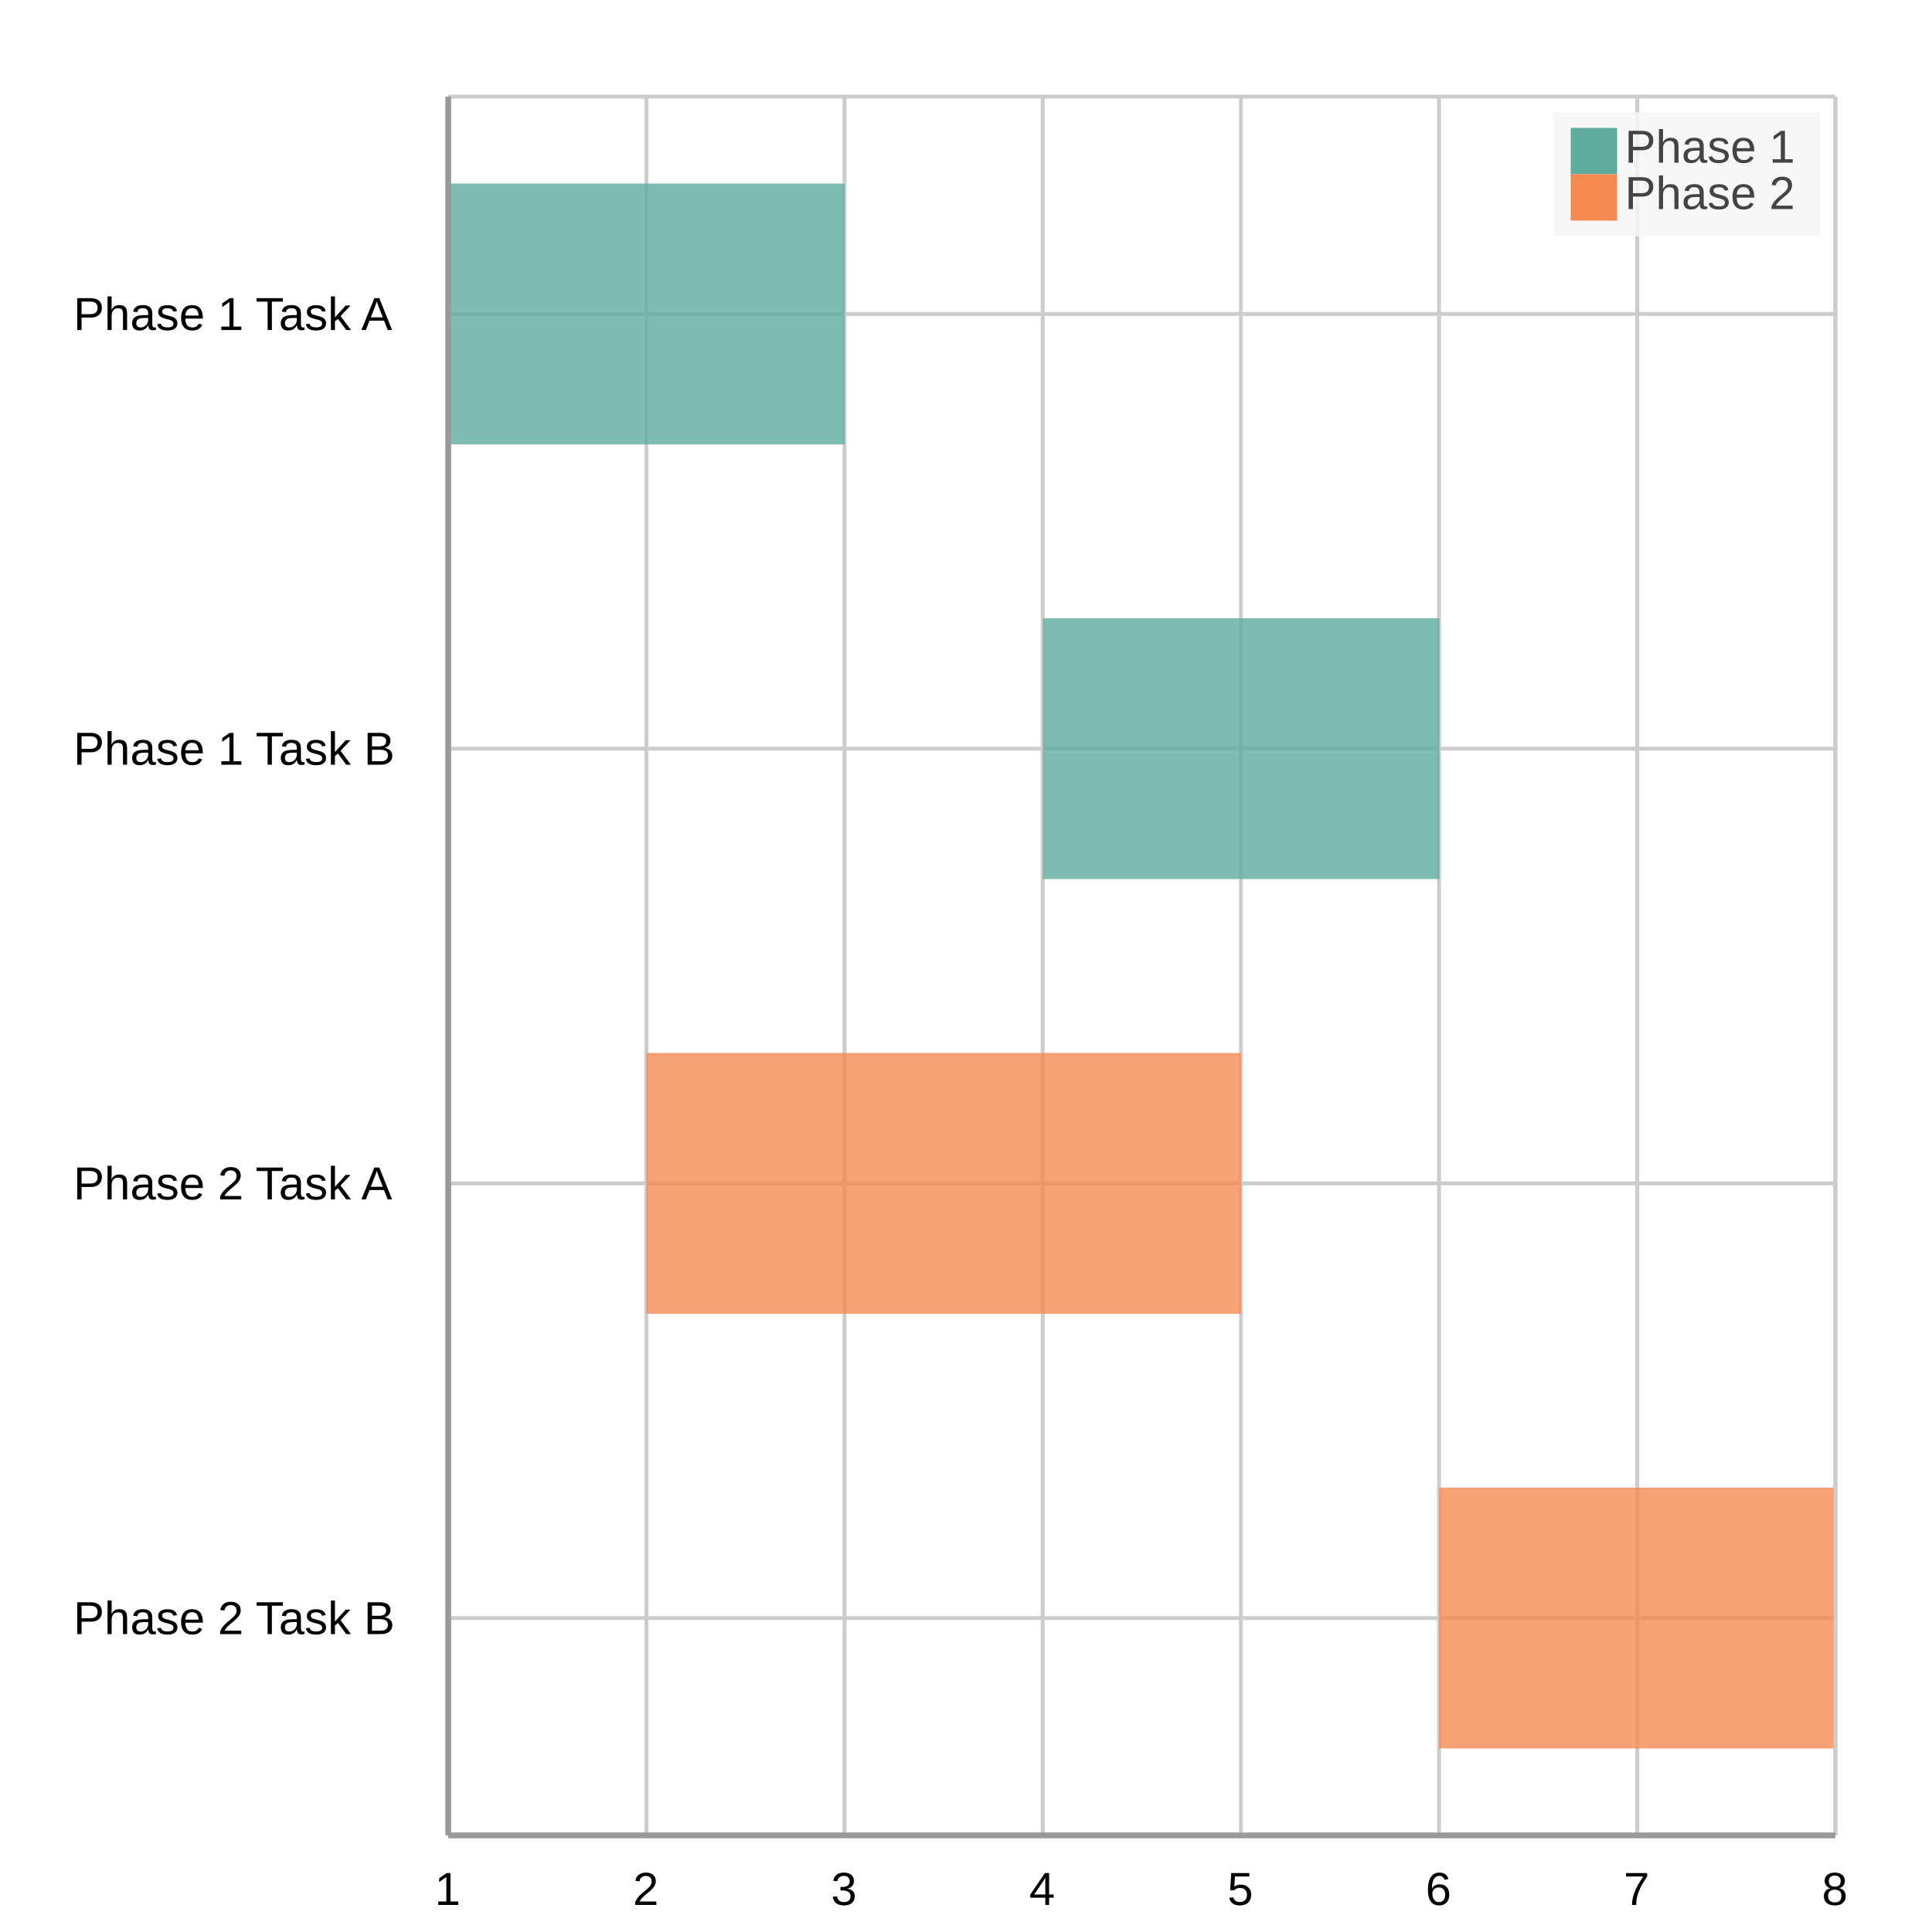
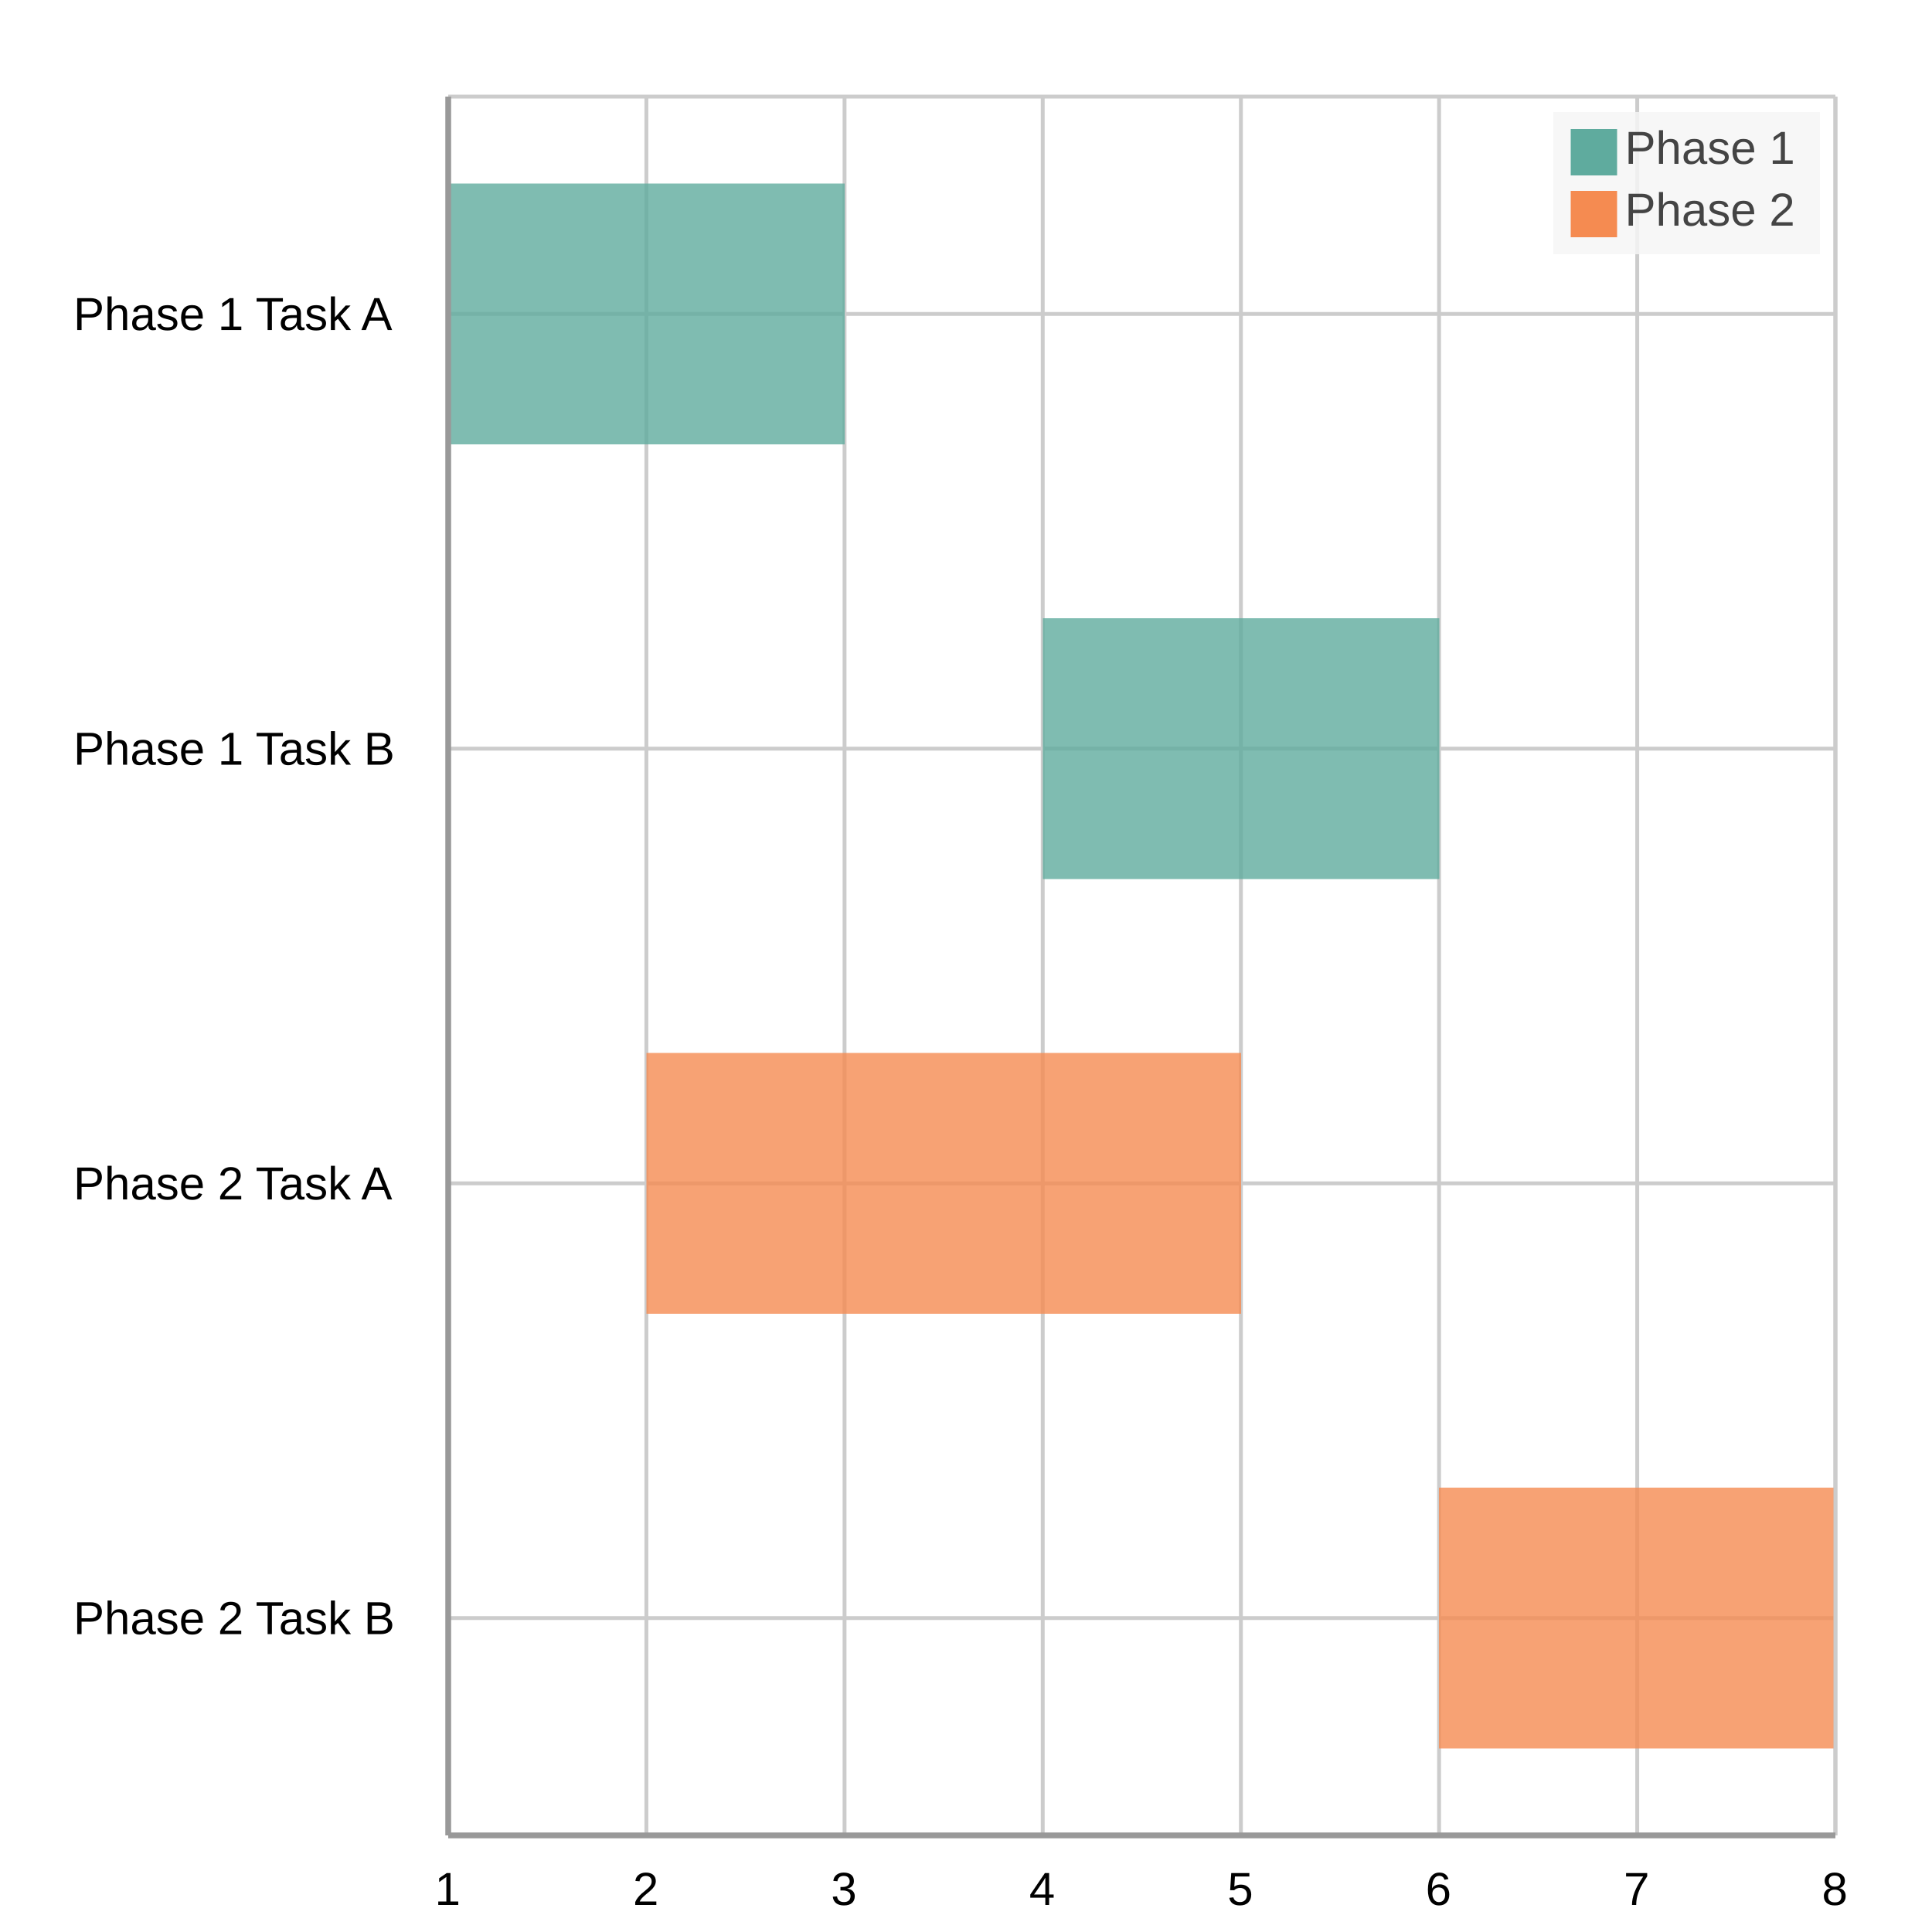
<svg xmlns="http://www.w3.org/2000/svg" width="500" height="500" viewBox="0 0 500 500">
  <path fill="#FFFFFF" d="M0 0 h500 v500 h-500 v-500Z" />
  <defs>
    <clipPath id="plot-clip">
      <rect x="0" y="0" width="359.0" height="450.0" />
    </clipPath>
  </defs>
  <g>
    <path stroke="#cccccc" stroke-dasharray="None" d="M0 56.25 h359.0 M0 168.75 h359.0 M0 281.25 h359.0 M0 393.75 h359.0" transform="translate(116.0, 25.0)" />
    <g font-size="12" font-family="Arial" fill="#000000" transform="translate(110.0, 25.0)">
      <text x="0" y="56.25" dominant-baseline="central" transform="translate(-91, 0)">Phase 1 Task A</text>
      <text x="0" y="168.75" dominant-baseline="central" transform="translate(-91, 0)">Phase 1 Task B</text>
      <text x="0" y="281.25" dominant-baseline="central" transform="translate(-91, 0)">Phase 2 Task A</text>
      <text x="0" y="393.75" dominant-baseline="central" transform="translate(-91, 0)">Phase 2 Task B</text>
    </g>
  </g>
  <g>
    <path stroke="#cccccc" stroke-dasharray="None" d="M359.0 0 v450.0 M307.714 0 v450.0 M256.429 0 v450.0 M205.143 0 v450.0 M153.857 0 v450.0 M102.571 0 v450.0 M51.286 0 v450.0 M0.0 0 v450.0" transform="translate(116.0, 25.0)" />
    <g font-size="12" font-family="Arial" fill="#000000" transform="translate(116.0, 43.0)">
      <text x="359.0" y="450.0" transform="translate(-3.5, 0)">8</text>
      <text x="307.714" y="450.0" transform="translate(-3.5, 0)">7</text>
      <text x="256.429" y="450.0" transform="translate(-3.5, 0)">6</text>
      <text x="205.143" y="450.0" transform="translate(-3.5, 0)">5</text>
      <text x="153.857" y="450.0" transform="translate(-3.5, 0)">4</text>
      <text x="102.571" y="450.0" transform="translate(-3.5, 0)">3</text>
      <text x="51.286" y="450.0" transform="translate(-3.5, 0)">2</text>
      <text x="0.0" y="450.0" transform="translate(-3.5, 0)">1</text>
    </g>
  </g>
  <g transform="translate(116.0, 25.0)">
    <g opacity="0.8">
      <path d="M0.0 22.5 h102.6 v67.5 h-102.6 v-67.5Z M153.9 135.0 h102.6 v67.5 h-102.6 v-67.5Z" fill="#5fab9e" />
      <path d="M51.3 247.5 h153.9 v67.5 h-153.9 v-67.5Z M256.4 360.0 h102.6 v67.5 h-102.6 v-67.5Z" fill="#f58b51" />
    </g>
    <path stroke="#CCCCCC" stroke-dasharray="None" d="M0 450.0 h359.0" />
    <path stroke="#CCCCCC" stroke-dasharray="None" d="M0 0 h359.0" />
    <path stroke="#CCCCCC" stroke-dasharray="None" d="M0 0 v450.0" />
    <path stroke="#CCCCCC" stroke-dasharray="None" d="M359.0 0 v450.0" />
  </g>
  <g>
-     <rect transform="translate(-4.5, -2.1)" x="406.5" y="31.1" width="69.0" height="32.2" fill="#f5f5f5" fill-opacity="0.85" stroke="none" />
+     <rect transform="translate(-4.5, -2.4)" x="406.5" y="31.4" width="69.0" height="36.8" fill="#f5f5f5" fill-opacity="0.85" stroke="none" />
    <g>
-       <rect y="33.1" x="406.5" width="12" height="12" fill="#5fab9e" />
-       <text y="42.1" x="420.5" font-size="12" font-family="Arial" fill="#444444">Phase 1</text>
+       <rect y="33.4" x="406.5" width="12" height="12" fill="#5fab9e" />
+       <text y="42.4" x="420.5" font-size="12" font-family="Arial" fill="#444444">Phase 1</text>
    </g>
    <g>
-       <rect y="45.1" x="406.5" width="12" height="12" fill="#f58b51" />
-       <text y="54.1" x="420.5" font-size="12" font-family="Arial" fill="#444444">Phase 2</text>
+       <rect y="49.4" x="406.5" width="12" height="12" fill="#f58b51" />
+       <text y="58.4" x="420.5" font-size="12" font-family="Arial" fill="#444444">Phase 2</text>
    </g>
  </g>
  <path d="M116.0 25.0 v450.0 M116.0 475.0 h359.0" stroke="#999" stroke-width="1.5" fill="none" />
</svg>
